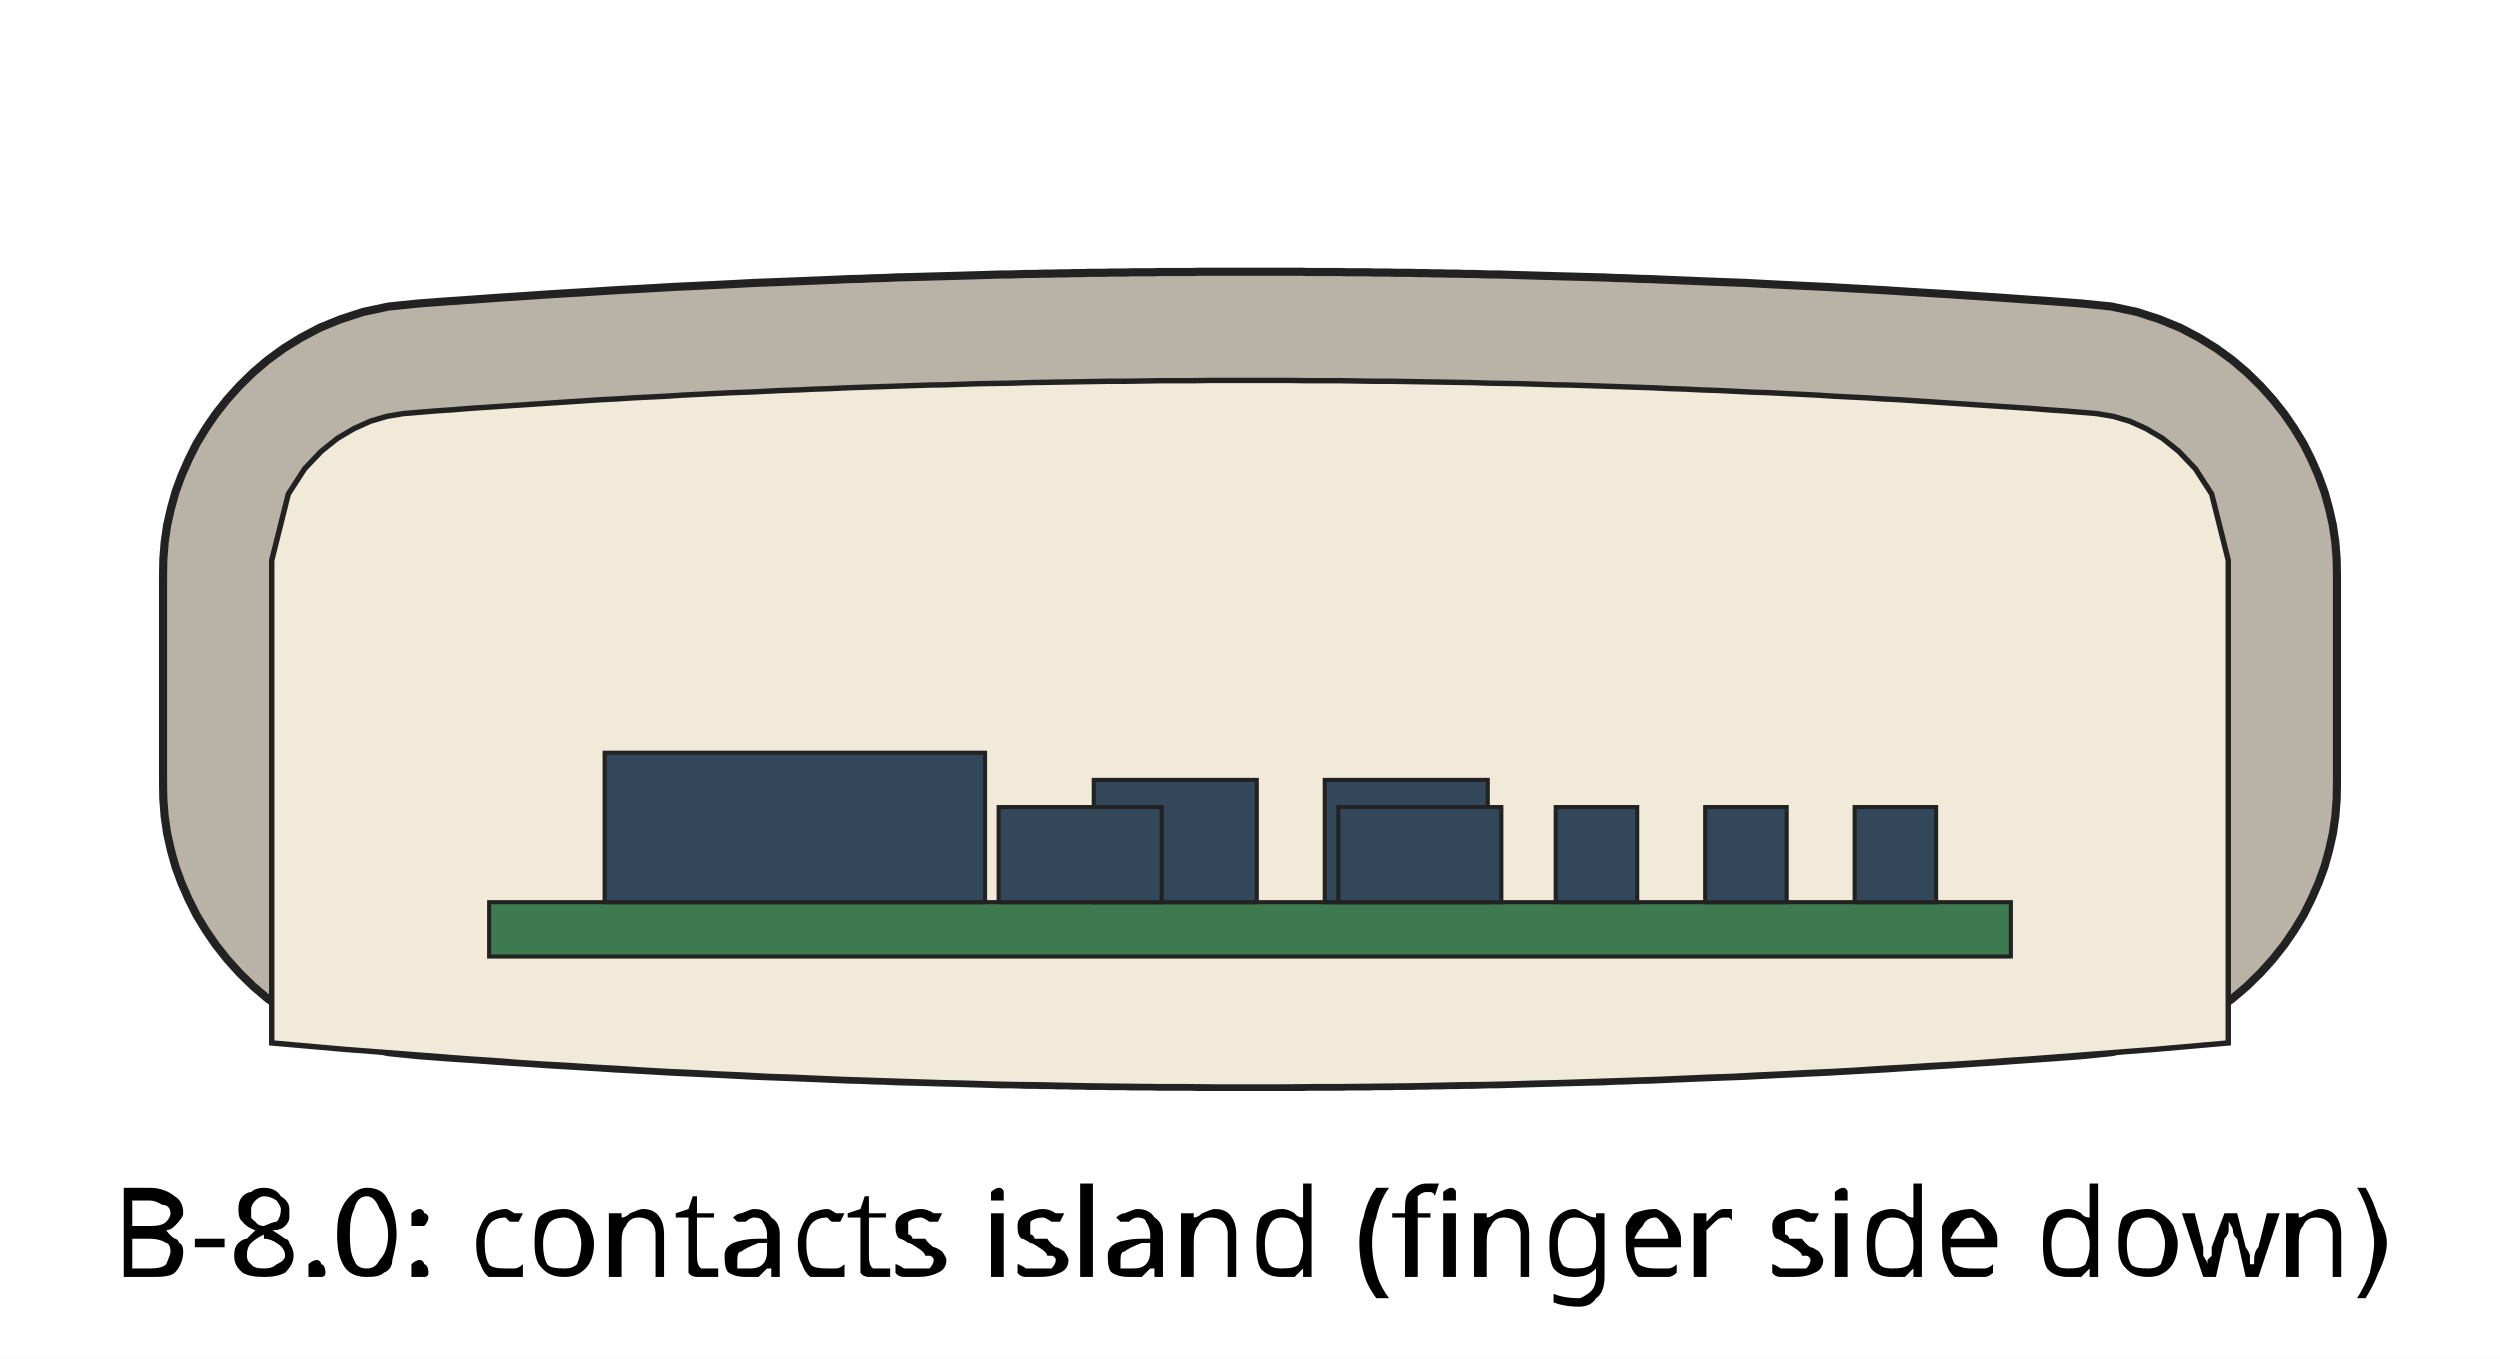
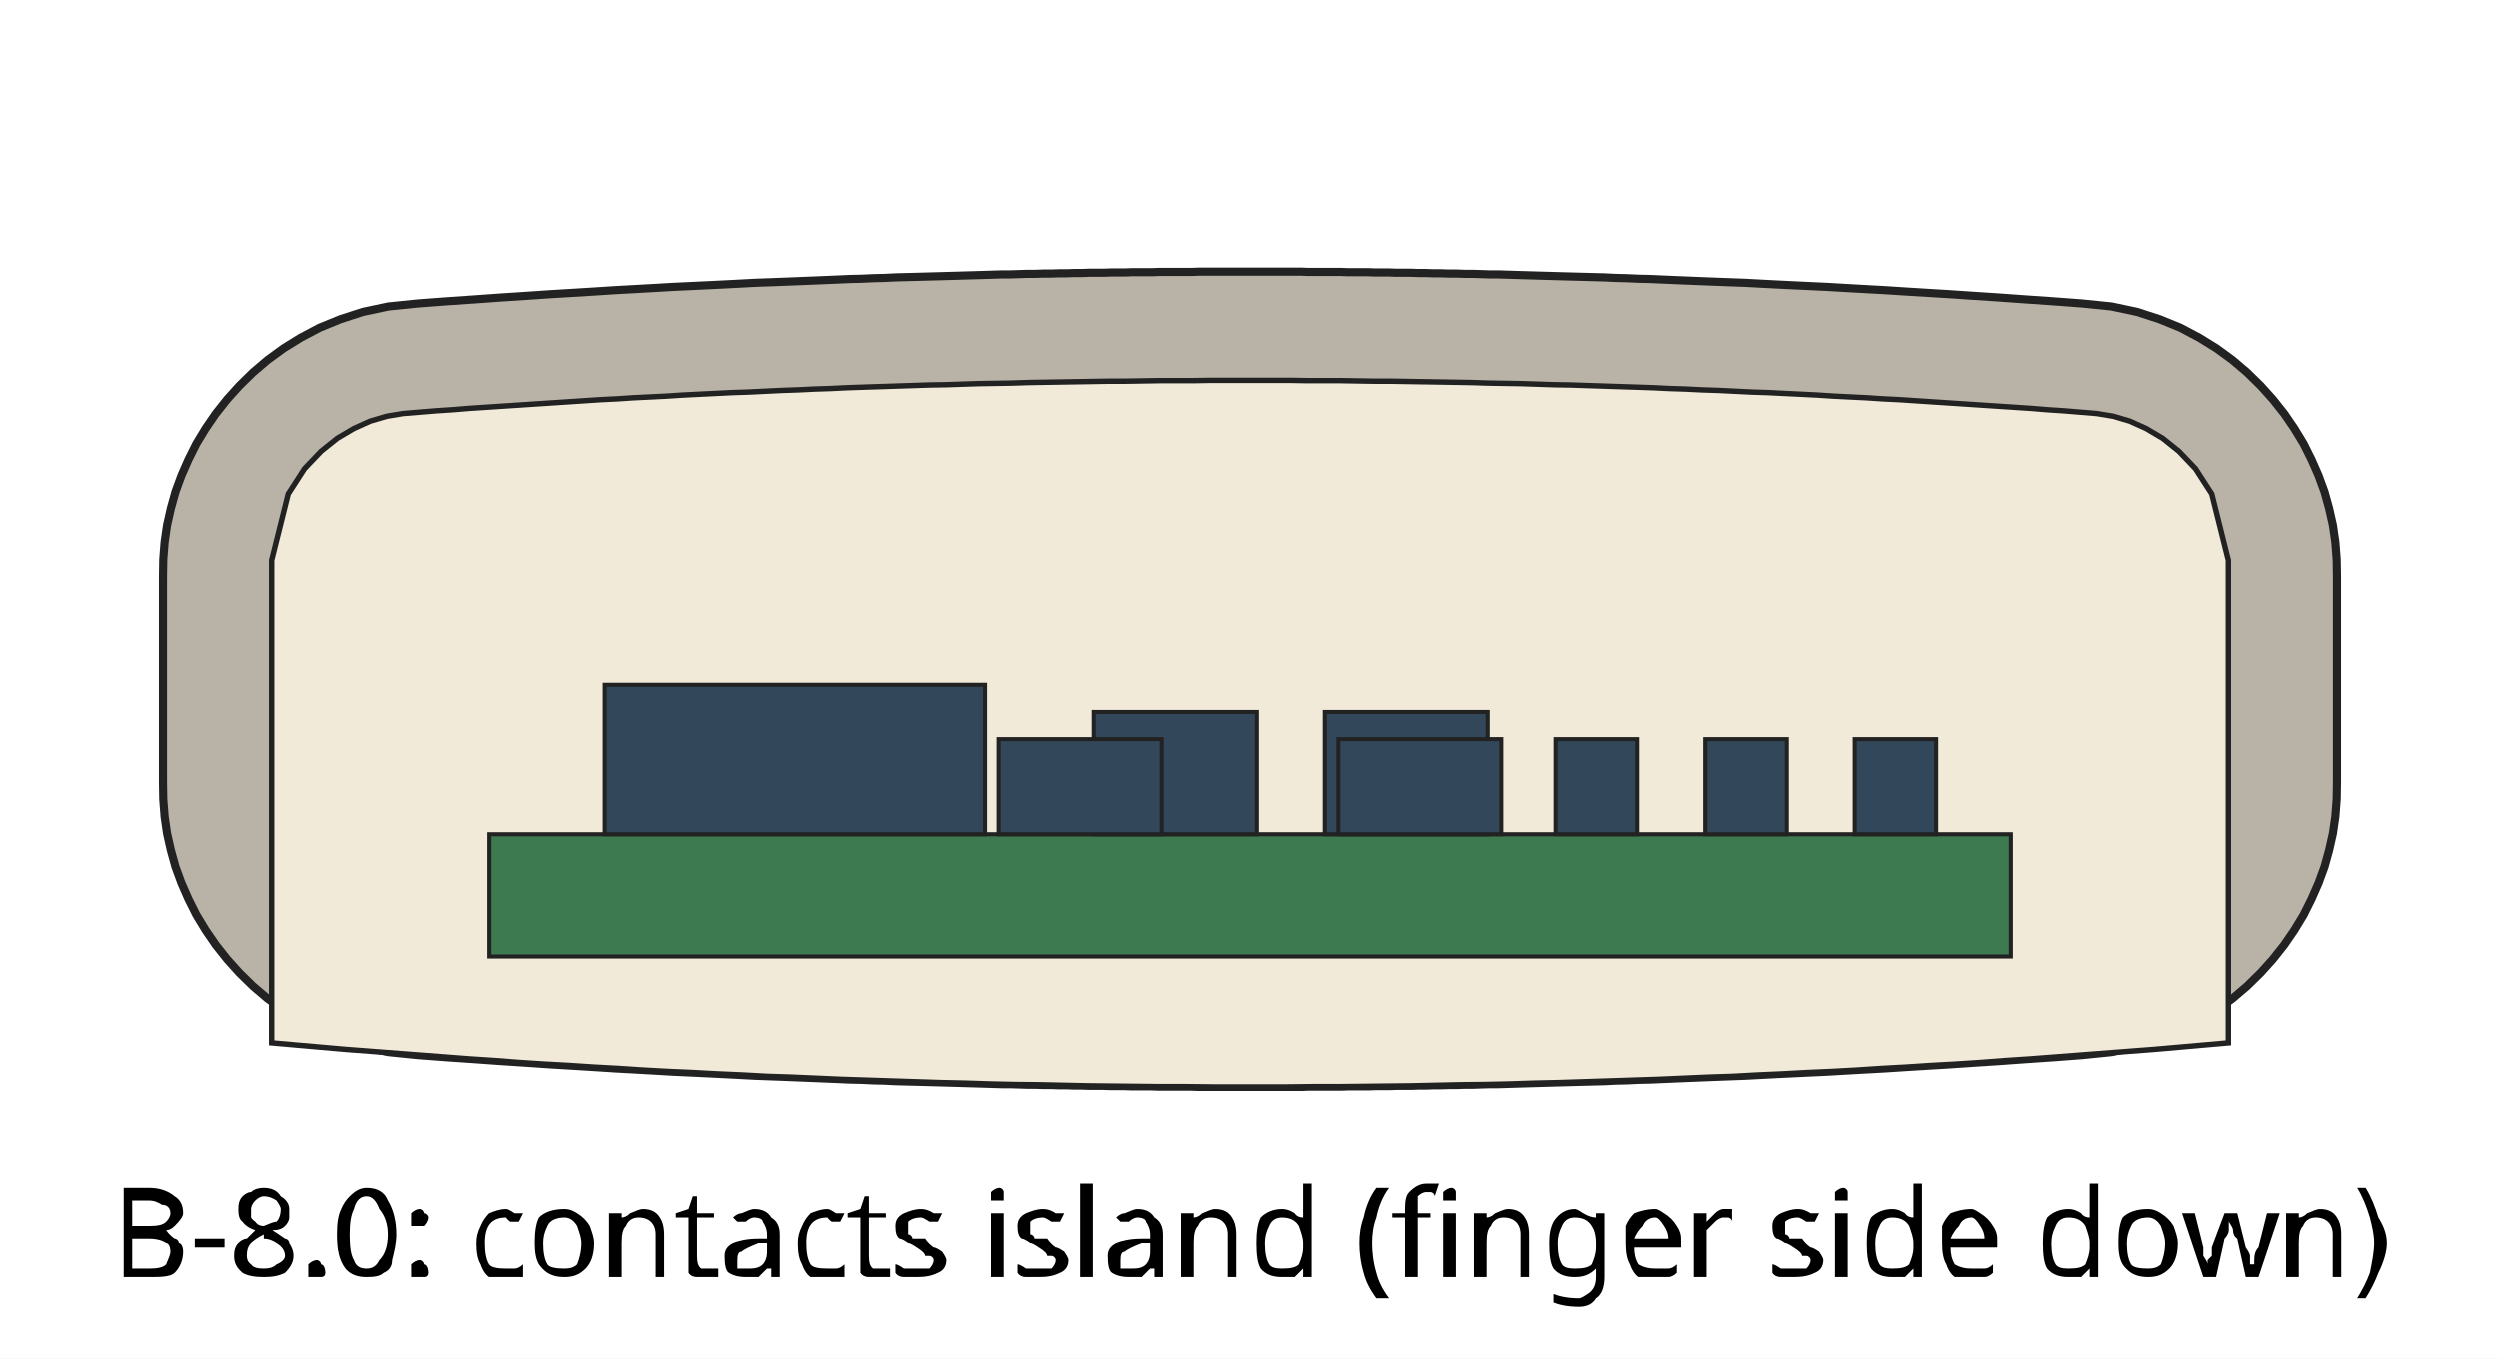
<svg xmlns="http://www.w3.org/2000/svg" viewBox="-4.60 -2.50 9.20 5.00" width="640" font-family="sans-serif">
  <rect x="-4.60" y="-2.50" width="9.20" height="5.00" fill="#fff" />
  <polygon points="0.000,-1.500 0.024,-1.500 0.047,-1.500 0.071,-1.500 0.094,-1.500 0.118,-1.500 0.142,-1.500 0.166,-1.500 0.189,-1.500 0.213,-1.499 0.237,-1.499 0.262,-1.499 0.286,-1.499 0.310,-1.499 0.335,-1.499 0.360,-1.498 0.385,-1.498 0.410,-1.498 0.435,-1.498 0.461,-1.497 0.486,-1.497 0.512,-1.497 0.539,-1.496 0.565,-1.496 0.592,-1.496 0.619,-1.495 0.647,-1.495 0.675,-1.494 0.703,-1.494 0.732,-1.493 0.761,-1.493 0.790,-1.492 0.820,-1.492 0.850,-1.491 0.881,-1.490 0.913,-1.490 0.945,-1.489 0.977,-1.488 1.011,-1.487 1.045,-1.486 1.079,-1.485 1.115,-1.484 1.151,-1.483 1.188,-1.482 1.225,-1.481 1.264,-1.480 1.304,-1.479 1.344,-1.477 1.386,-1.476 1.429,-1.474 1.473,-1.473 1.518,-1.471 1.565,-1.469 1.613,-1.467 1.662,-1.465 1.713,-1.463 1.766,-1.461 1.821,-1.459 1.877,-1.456 1.935,-1.453 1.996,-1.450 2.059,-1.447 2.124,-1.444 2.192,-1.440 2.263,-1.436 2.336,-1.432 2.413,-1.427 2.494,-1.422 2.577,-1.417 2.665,-1.411 2.757,-1.405 2.854,-1.398 2.956,-1.391 3.062,-1.383 3.170,-1.372 3.264,-1.352 3.347,-1.325 3.423,-1.294 3.493,-1.257 3.556,-1.218 3.615,-1.175 3.669,-1.129 3.719,-1.080 3.764,-1.030 3.806,-0.977 3.843,-0.923 3.877,-0.867 3.906,-0.809 3.932,-0.750 3.954,-0.690 3.971,-0.629 3.985,-0.567 3.994,-0.505 3.999,-0.441 4.000,-0.378 4.000,-0.315 4.000,-0.252 4.000,-0.189 4.000,-0.126 4.000,-0.063 4.000,-0.000 4.000,0.063 4.000,0.126 4.000,0.189 4.000,0.252 4.000,0.315 4.000,0.378 3.999,0.441 3.994,0.505 3.985,0.567 3.971,0.629 3.954,0.690 3.932,0.750 3.906,0.809 3.877,0.867 3.843,0.923 3.806,0.977 3.764,1.030 3.719,1.080 3.669,1.129 3.615,1.175 3.556,1.218 3.493,1.257 3.423,1.294 3.347,1.325 3.264,1.352 3.170,1.372 3.062,1.383 2.956,1.391 2.854,1.398 2.757,1.405 2.665,1.411 2.577,1.417 2.494,1.422 2.413,1.427 2.336,1.432 2.263,1.436 2.192,1.440 2.124,1.444 2.059,1.447 1.996,1.450 1.935,1.453 1.877,1.456 1.821,1.459 1.766,1.461 1.713,1.463 1.662,1.465 1.613,1.467 1.565,1.469 1.518,1.471 1.473,1.473 1.429,1.474 1.386,1.476 1.344,1.477 1.304,1.479 1.264,1.480 1.225,1.481 1.188,1.482 1.151,1.483 1.115,1.484 1.079,1.485 1.045,1.486 1.011,1.487 0.977,1.488 0.945,1.489 0.913,1.490 0.881,1.490 0.850,1.491 0.820,1.492 0.790,1.492 0.761,1.493 0.732,1.493 0.703,1.494 0.675,1.494 0.647,1.495 0.619,1.495 0.592,1.496 0.565,1.496 0.539,1.496 0.512,1.497 0.486,1.497 0.461,1.497 0.435,1.498 0.410,1.498 0.385,1.498 0.360,1.498 0.335,1.499 0.310,1.499 0.286,1.499 0.262,1.499 0.237,1.499 0.213,1.499 0.189,1.500 0.166,1.500 0.142,1.500 0.118,1.500 0.094,1.500 0.071,1.500 0.047,1.500 0.024,1.500 0.000,1.500 -0.024,1.500 -0.047,1.500 -0.071,1.500 -0.094,1.500 -0.118,1.500 -0.142,1.500 -0.166,1.500 -0.189,1.500 -0.213,1.499 -0.237,1.499 -0.262,1.499 -0.286,1.499 -0.310,1.499 -0.335,1.499 -0.360,1.498 -0.385,1.498 -0.410,1.498 -0.435,1.498 -0.461,1.497 -0.486,1.497 -0.512,1.497 -0.539,1.496 -0.565,1.496 -0.592,1.496 -0.619,1.495 -0.647,1.495 -0.675,1.494 -0.703,1.494 -0.732,1.493 -0.761,1.493 -0.790,1.492 -0.820,1.492 -0.850,1.491 -0.881,1.490 -0.913,1.490 -0.945,1.489 -0.977,1.488 -1.011,1.487 -1.045,1.486 -1.079,1.485 -1.115,1.484 -1.151,1.483 -1.188,1.482 -1.225,1.481 -1.264,1.480 -1.304,1.479 -1.344,1.477 -1.386,1.476 -1.429,1.474 -1.473,1.473 -1.518,1.471 -1.565,1.469 -1.613,1.467 -1.662,1.465 -1.713,1.463 -1.766,1.461 -1.821,1.459 -1.877,1.456 -1.935,1.453 -1.996,1.450 -2.059,1.447 -2.124,1.444 -2.192,1.440 -2.263,1.436 -2.336,1.432 -2.413,1.427 -2.494,1.422 -2.577,1.417 -2.665,1.411 -2.757,1.405 -2.854,1.398 -2.956,1.391 -3.062,1.383 -3.170,1.372 -3.264,1.352 -3.347,1.325 -3.423,1.294 -3.493,1.257 -3.556,1.218 -3.615,1.175 -3.669,1.129 -3.719,1.080 -3.764,1.030 -3.806,0.977 -3.843,0.923 -3.877,0.867 -3.906,0.809 -3.932,0.750 -3.954,0.690 -3.971,0.629 -3.985,0.567 -3.994,0.505 -3.999,0.441 -4.000,0.378 -4.000,0.315 -4.000,0.252 -4.000,0.189 -4.000,0.126 -4.000,0.063 -4.000,0.000 -4.000,-0.063 -4.000,-0.126 -4.000,-0.189 -4.000,-0.252 -4.000,-0.315 -4.000,-0.378 -3.999,-0.441 -3.994,-0.505 -3.985,-0.567 -3.971,-0.629 -3.954,-0.690 -3.932,-0.750 -3.906,-0.809 -3.877,-0.867 -3.843,-0.923 -3.806,-0.977 -3.764,-1.030 -3.719,-1.080 -3.669,-1.129 -3.615,-1.175 -3.556,-1.218 -3.493,-1.257 -3.423,-1.294 -3.347,-1.325 -3.264,-1.352 -3.170,-1.372 -3.062,-1.383 -2.956,-1.391 -2.854,-1.398 -2.757,-1.405 -2.665,-1.411 -2.577,-1.417 -2.494,-1.422 -2.413,-1.427 -2.336,-1.432 -2.263,-1.436 -2.192,-1.440 -2.124,-1.444 -2.059,-1.447 -1.996,-1.450 -1.935,-1.453 -1.877,-1.456 -1.821,-1.459 -1.766,-1.461 -1.713,-1.463 -1.662,-1.465 -1.613,-1.467 -1.565,-1.469 -1.518,-1.471 -1.473,-1.473 -1.429,-1.474 -1.386,-1.476 -1.344,-1.477 -1.304,-1.479 -1.264,-1.480 -1.225,-1.481 -1.188,-1.482 -1.151,-1.483 -1.115,-1.484 -1.079,-1.485 -1.045,-1.486 -1.011,-1.487 -0.977,-1.488 -0.945,-1.489 -0.913,-1.490 -0.881,-1.490 -0.850,-1.491 -0.820,-1.492 -0.790,-1.492 -0.761,-1.493 -0.732,-1.493 -0.703,-1.494 -0.675,-1.494 -0.647,-1.495 -0.619,-1.495 -0.592,-1.496 -0.565,-1.496 -0.539,-1.496 -0.512,-1.497 -0.486,-1.497 -0.461,-1.497 -0.435,-1.498 -0.410,-1.498 -0.385,-1.498 -0.360,-1.498 -0.335,-1.499 -0.310,-1.499 -0.286,-1.499 -0.262,-1.499 -0.237,-1.499 -0.213,-1.499 -0.189,-1.500 -0.166,-1.500 -0.142,-1.500 -0.118,-1.500 -0.094,-1.500 -0.071,-1.500 -0.047,-1.500 -0.024,-1.500" fill="#b9b2a6" stroke="#222" stroke-width="0.03" />
  <polygon points="-3.600,-0.438 -3.539,-0.682 -3.479,-0.775 -3.418,-0.839 -3.358,-0.887 -3.297,-0.923 -3.237,-0.950 -3.176,-0.968 -3.116,-0.978 -3.055,-0.983 -2.995,-0.988 -2.934,-0.992 -2.874,-0.997 -2.813,-1.001 -2.753,-1.005 -2.692,-1.009 -2.632,-1.013 -2.571,-1.017 -2.511,-1.021 -2.450,-1.025 -2.390,-1.029 -2.329,-1.032 -2.269,-1.036 -2.208,-1.039 -2.148,-1.042 -2.087,-1.046 -2.027,-1.049 -1.966,-1.052 -1.906,-1.055 -1.845,-1.057 -1.785,-1.060 -1.724,-1.063 -1.664,-1.065 -1.603,-1.068 -1.543,-1.070 -1.482,-1.073 -1.422,-1.075 -1.361,-1.077 -1.301,-1.079 -1.240,-1.081 -1.180,-1.083 -1.119,-1.084 -1.059,-1.086 -0.998,-1.088 -0.938,-1.089 -0.877,-1.090 -0.817,-1.092 -0.756,-1.093 -0.696,-1.094 -0.635,-1.095 -0.575,-1.096 -0.514,-1.097 -0.454,-1.097 -0.393,-1.098 -0.333,-1.099 -0.272,-1.099 -0.212,-1.099 -0.151,-1.100 -0.091,-1.100 -0.030,-1.100 0.030,-1.100 0.091,-1.100 0.151,-1.100 0.212,-1.099 0.272,-1.099 0.333,-1.099 0.393,-1.098 0.454,-1.097 0.514,-1.097 0.575,-1.096 0.635,-1.095 0.696,-1.094 0.756,-1.093 0.817,-1.092 0.877,-1.090 0.938,-1.089 0.998,-1.088 1.059,-1.086 1.119,-1.084 1.180,-1.083 1.240,-1.081 1.301,-1.079 1.361,-1.077 1.422,-1.075 1.482,-1.073 1.543,-1.070 1.603,-1.068 1.664,-1.065 1.724,-1.063 1.785,-1.060 1.845,-1.057 1.906,-1.055 1.966,-1.052 2.027,-1.049 2.087,-1.046 2.148,-1.042 2.208,-1.039 2.269,-1.036 2.329,-1.032 2.390,-1.029 2.450,-1.025 2.511,-1.021 2.571,-1.017 2.632,-1.013 2.692,-1.009 2.753,-1.005 2.813,-1.001 2.874,-0.997 2.934,-0.992 2.995,-0.988 3.055,-0.983 3.116,-0.978 3.176,-0.968 3.237,-0.950 3.297,-0.923 3.358,-0.887 3.418,-0.839 3.479,-0.775 3.539,-0.682 3.600,-0.438 3.600,1.338 3.509,1.346 3.418,1.354 3.327,1.362 3.235,1.369 3.144,1.376 3.053,1.383 2.962,1.390 2.871,1.397 2.780,1.403 2.689,1.410 2.597,1.416 2.506,1.421 2.415,1.427 2.324,1.432 2.233,1.438 2.142,1.443 2.051,1.447 1.959,1.452 1.868,1.456 1.777,1.461 1.686,1.464 1.595,1.468 1.504,1.472 1.413,1.475 1.322,1.478 1.230,1.481 1.139,1.484 1.048,1.486 0.957,1.489 0.866,1.491 0.775,1.492 0.684,1.494 0.592,1.496 0.501,1.497 0.410,1.498 0.319,1.499 0.228,1.499 0.137,1.500 0.046,1.500 -0.046,1.500 -0.137,1.500 -0.228,1.499 -0.319,1.499 -0.410,1.498 -0.501,1.497 -0.592,1.496 -0.684,1.494 -0.775,1.492 -0.866,1.491 -0.957,1.489 -1.048,1.486 -1.139,1.484 -1.230,1.481 -1.322,1.478 -1.413,1.475 -1.504,1.472 -1.595,1.468 -1.686,1.464 -1.777,1.461 -1.868,1.456 -1.959,1.452 -2.051,1.447 -2.142,1.443 -2.233,1.438 -2.324,1.432 -2.415,1.427 -2.506,1.421 -2.597,1.416 -2.689,1.410 -2.780,1.403 -2.871,1.397 -2.962,1.390 -3.053,1.383 -3.144,1.376 -3.235,1.369 -3.327,1.362 -3.418,1.354 -3.509,1.346 -3.600,1.338" fill="#f1ead9" stroke="#222" stroke-width="0.02" />
-   <polygon points="-2.800,1.020 -2.800,0.820 2.800,0.820 2.800,1.020" fill="#3d7a4f" stroke="#222" stroke-width="0.015" />
-   <polygon points="-2.375,0.820 -2.375,0.270 -0.975,0.270 -0.975,0.820" fill="#33475b" stroke="#222" stroke-width="0.015" />
-   <polygon points="-0.575,0.820 -0.575,0.370 0.025,0.370 0.025,0.820" fill="#33475b" stroke="#222" stroke-width="0.015" />
-   <polygon points="0.275,0.820 0.275,0.370 0.875,0.370 0.875,0.820" fill="#33475b" stroke="#222" stroke-width="0.015" />
-   <polygon points="1.125,0.820 1.125,0.470 1.425,0.470 1.425,0.820" fill="#33475b" stroke="#222" stroke-width="0.015" />
-   <polygon points="1.675,0.820 1.675,0.470 1.975,0.470 1.975,0.820" fill="#33475b" stroke="#222" stroke-width="0.015" />
-   <polygon points="2.225,0.820 2.225,0.470 2.525,0.470 2.525,0.820" fill="#33475b" stroke="#222" stroke-width="0.015" />
-   <polygon points="-0.925,0.820 -0.925,0.470 -0.325,0.470 -0.325,0.820" fill="#33475b" stroke="#222" stroke-width="0.015" />
-   <polygon points="0.325,0.820 0.325,0.470 0.925,0.470 0.925,0.820" fill="#33475b" stroke="#222" stroke-width="0.015" />
+   <polygon points="-2.800,1.020 -2.800,0.570 2.800,0.570 2.800,1.020" fill="#3d7a4f" stroke="#222" stroke-width="0.015" />
+   <polygon points="-2.375,0.570 -2.375,0.020 -0.975,0.020 -0.975,0.570" fill="#33475b" stroke="#222" stroke-width="0.015" />
+   <polygon points="-0.575,0.570 -0.575,0.120 0.025,0.120 0.025,0.570" fill="#33475b" stroke="#222" stroke-width="0.015" />
+   <polygon points="0.275,0.570 0.275,0.120 0.875,0.120 0.875,0.570" fill="#33475b" stroke="#222" stroke-width="0.015" />
+   <polygon points="1.125,0.570 1.125,0.220 1.425,0.220 1.425,0.570" fill="#33475b" stroke="#222" stroke-width="0.015" />
+   <polygon points="1.675,0.570 1.675,0.220 1.975,0.220 1.975,0.570" fill="#33475b" stroke="#222" stroke-width="0.015" />
+   <polygon points="2.225,0.570 2.225,0.220 2.525,0.220 2.525,0.570" fill="#33475b" stroke="#222" stroke-width="0.015" />
+   <polygon points="-0.925,0.570 -0.925,0.220 -0.325,0.220 -0.325,0.570" fill="#33475b" stroke="#222" stroke-width="0.015" />
+   <polygon points="0.325,0.570 0.325,0.220 0.925,0.220 0.925,0.570" fill="#33475b" stroke="#222" stroke-width="0.015" />
  <text x="0" y="2.20" font-size="0.45" text-anchor="middle">B-8.0: contacts island (finger side down)</text>
</svg>
